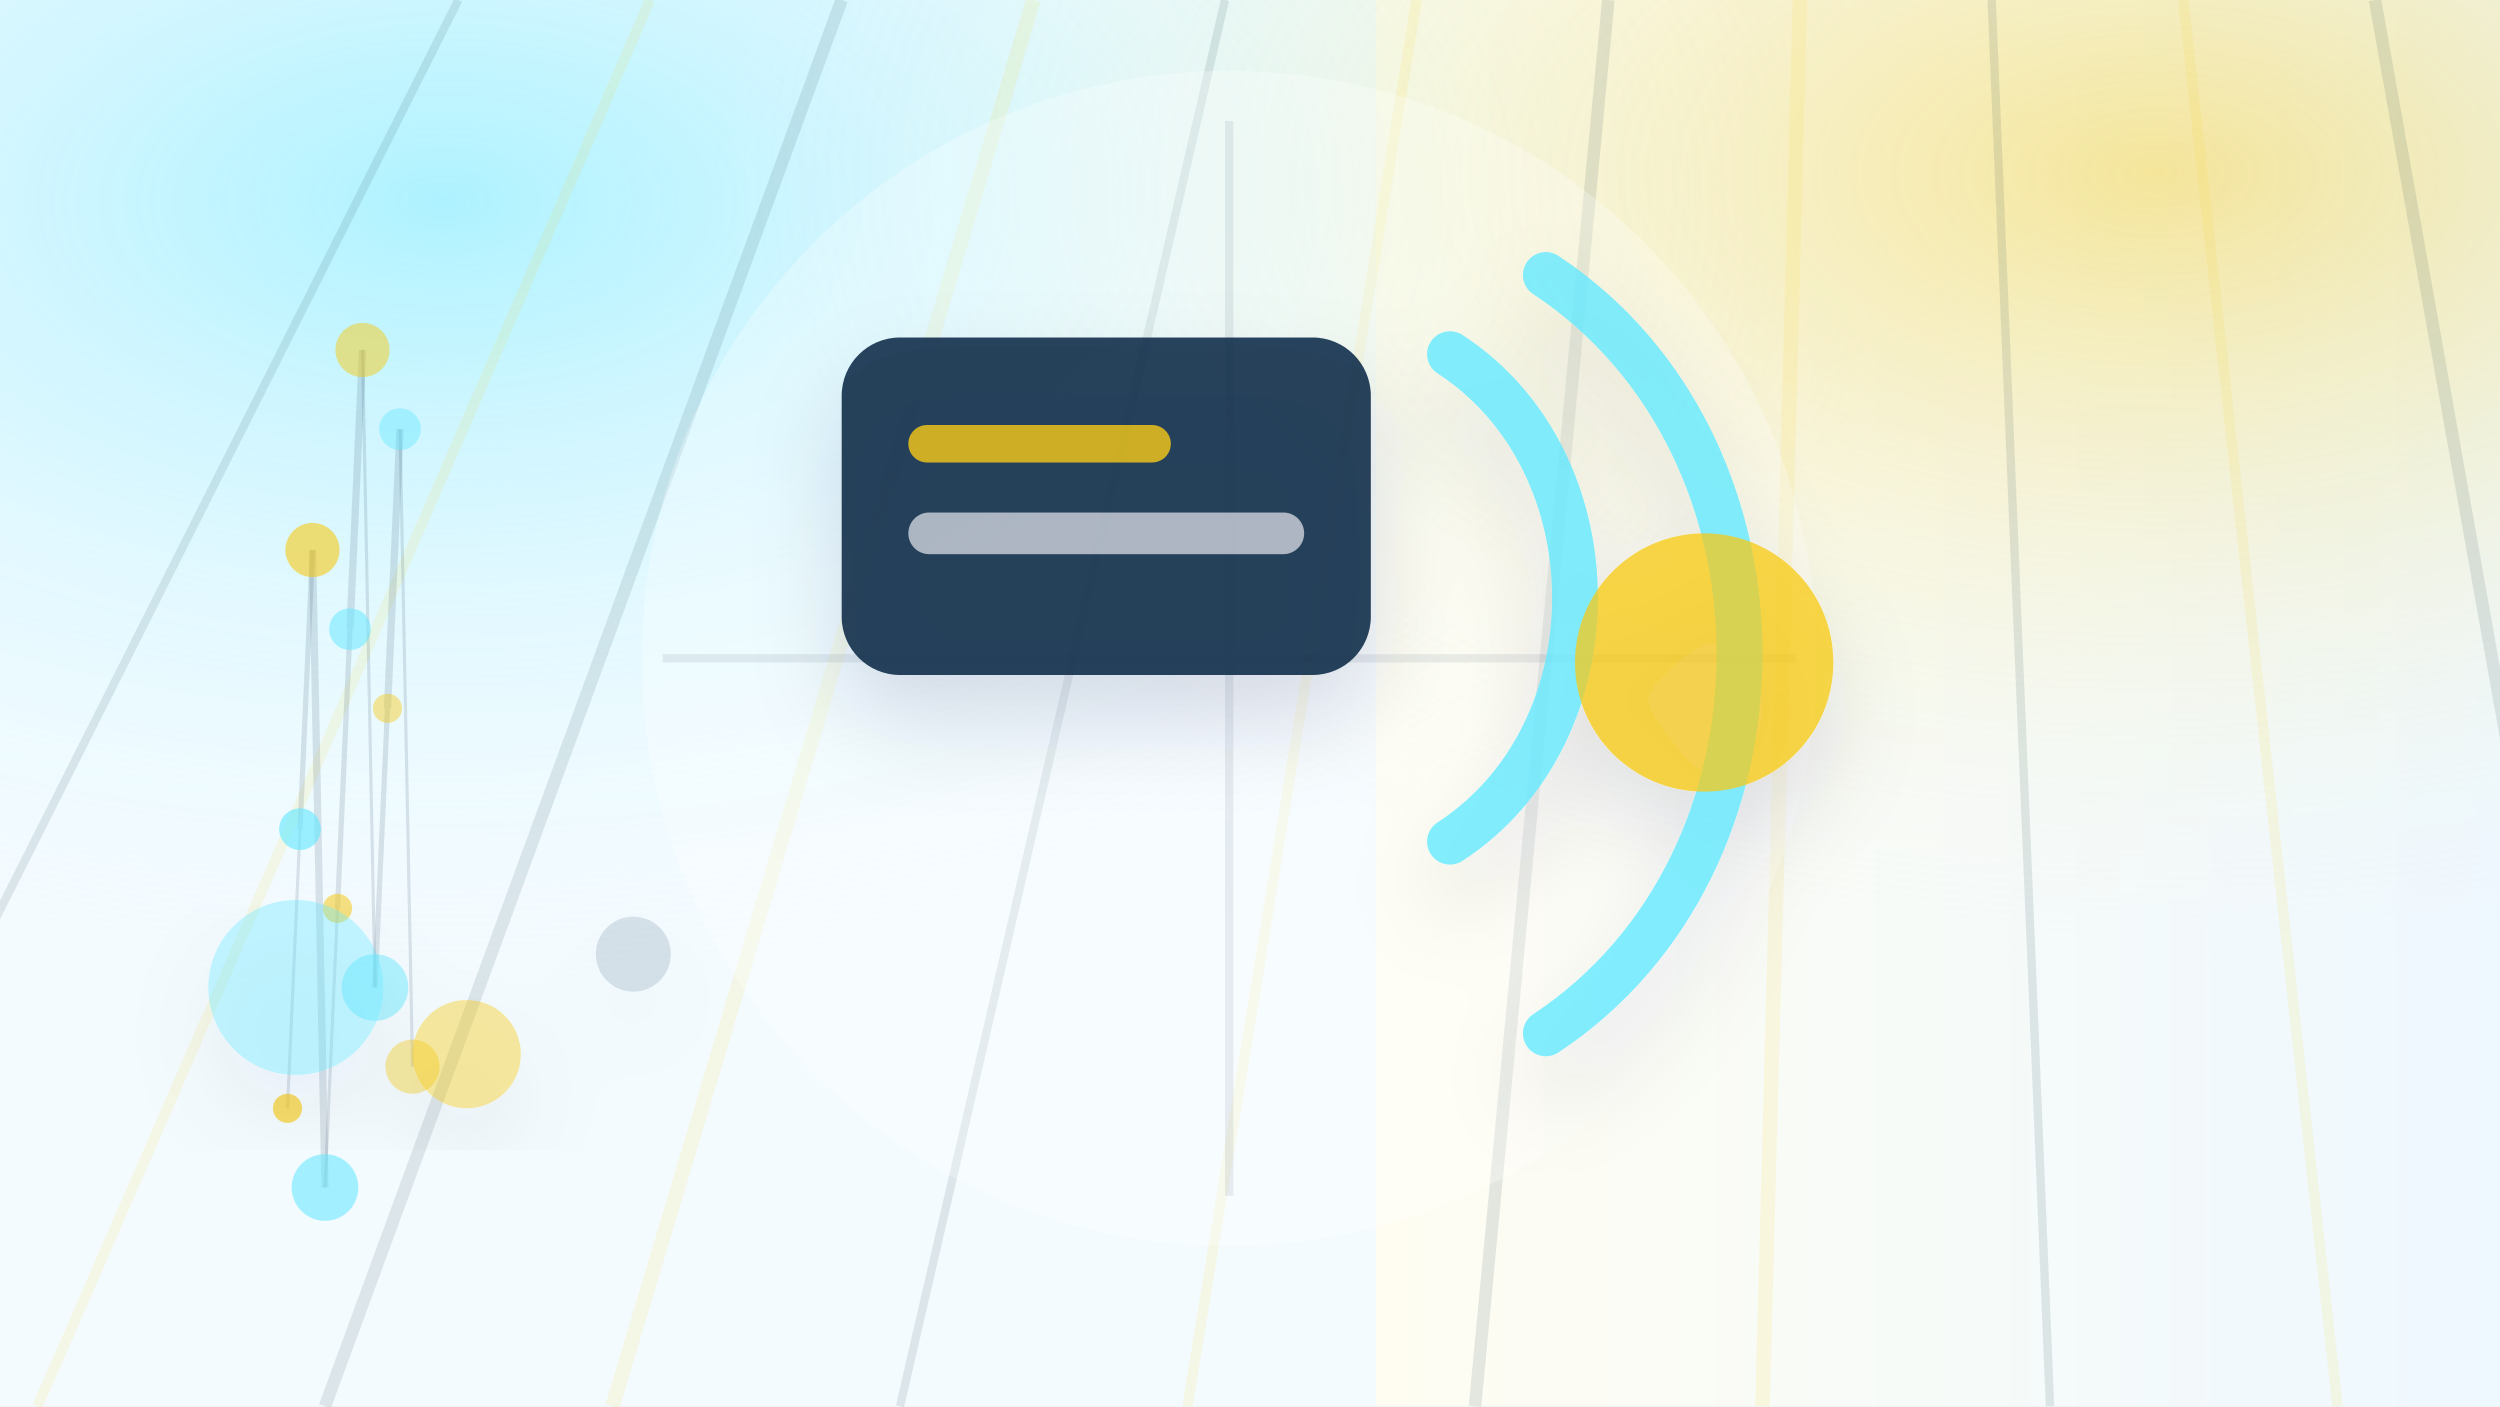
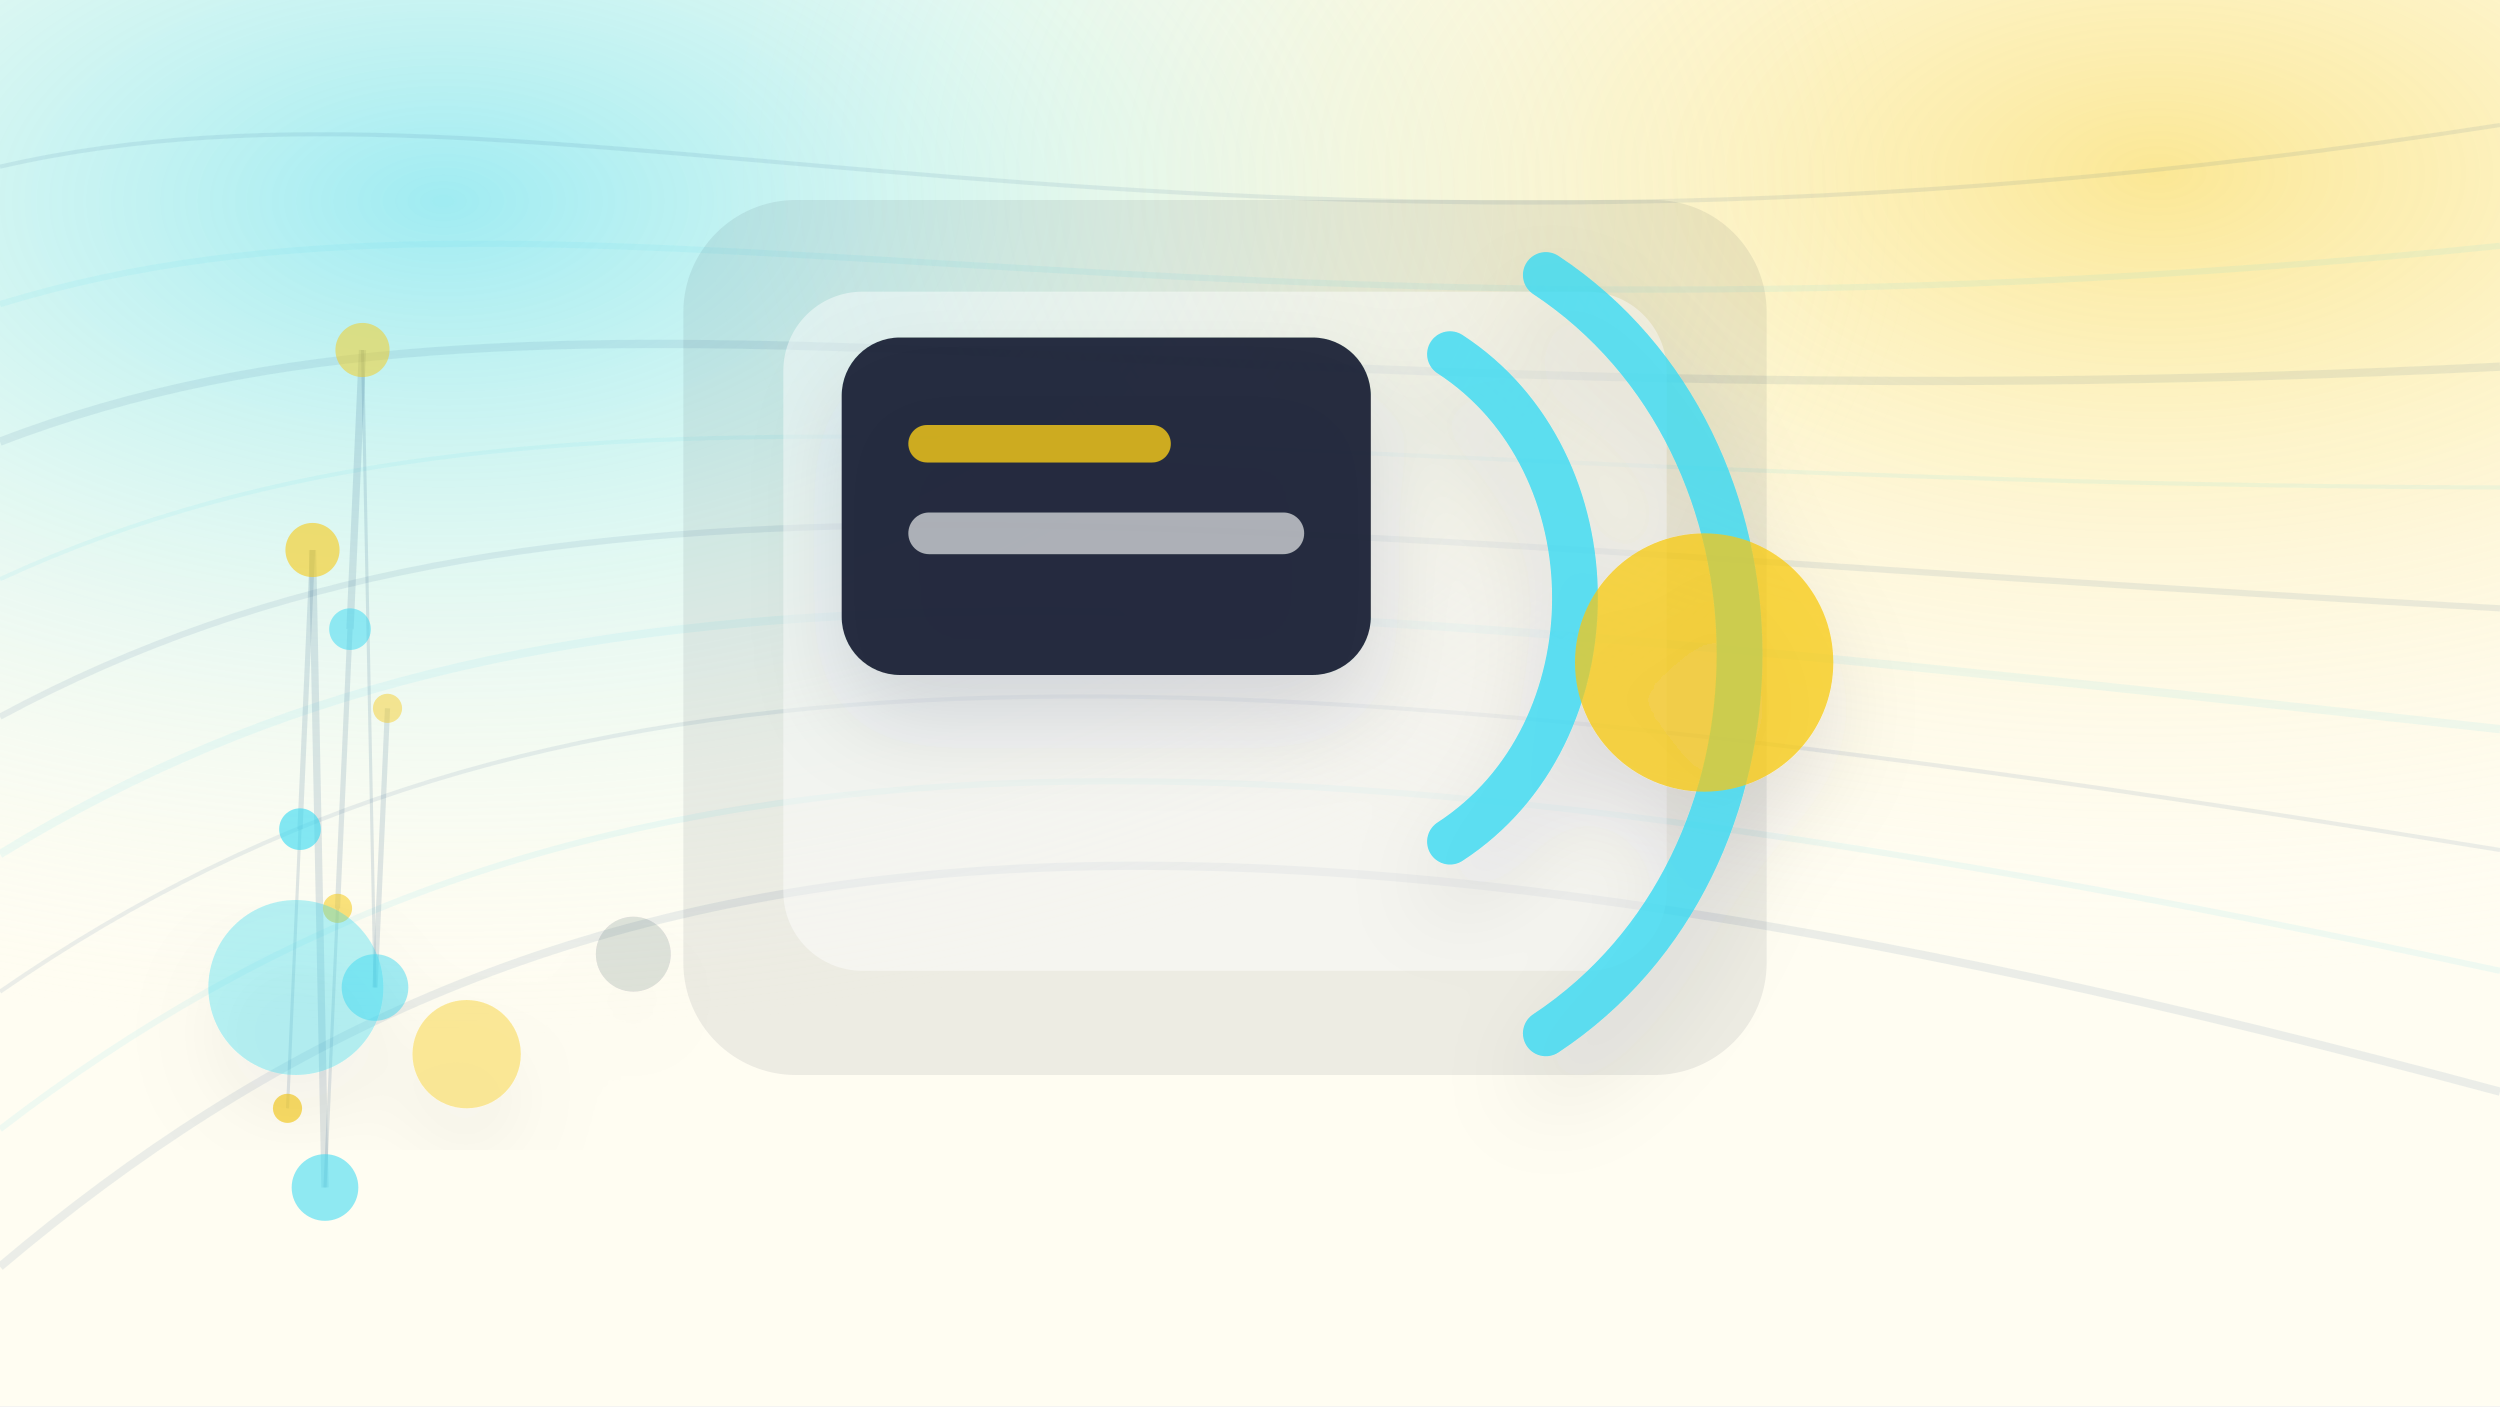
<svg xmlns="http://www.w3.org/2000/svg" width="1200" height="675" viewBox="0 0 1200 675" role="img" aria-labelledby="title desc">
  <defs>
    <radialGradient id="g1" cx="18%" cy="14%" r="60%">
-       <stop stop-color="#63e8ff" stop-opacity=".48" />
-       <stop offset="1" stop-color="#f4fbff" stop-opacity="0" />
+       <stop stop-color="#38d9f2" stop-opacity=".48" />
+       <stop offset="1" stop-color="#fffdf2" stop-opacity="0" />
    </radialGradient>
    <radialGradient id="g2" cx="86%" cy="12%" r="58%">
      <stop stop-color="#f6c915" stop-opacity=".42" />
-       <stop offset="1" stop-color="#f4fbff" stop-opacity="0" />
+       <stop offset="1" stop-color="#fffdf2" stop-opacity="0" />
    </radialGradient>
    <linearGradient id="split" x1="0" x2="1">
-       <stop stop-color="#f4fbff" />
-       <stop offset=".55" stop-color="#f4fbff" />
+       <stop stop-color="#fffdf2" />
      <stop offset=".55" stop-color="#fffdf2" />
-       <stop offset="1" stop-color="#eef8ff" />
+       <stop offset=".55" stop-color="#eef8ff" />
+       <stop offset="1" stop-color="#fff7d1" />
    </linearGradient>
    <filter id="shadow" x="-20%" y="-20%" width="140%" height="140%">
      <feDropShadow dx="0" dy="22" stdDeviation="22" flood-color="#12213a" flood-opacity=".14" />
    </filter>
  </defs>
-   <rect width="1200" height="675" fill="url(#split)" />
+   <rect width="1200" height="675" fill="#fffdf2" />
  <rect width="1200" height="675" fill="url(#g1)" />
  <rect width="1200" height="675" fill="url(#g2)" />
  <g opacity=".9">
-     <path d="M-120 675  220 0" stroke="#102d40" stroke-opacity=".12" stroke-width="4" />
-     <path d="M18 675  312 0" stroke="#f6c915" stroke-opacity=".12" stroke-width="5" />
-     <path d="M156 675  404 0" stroke="#102d40" stroke-opacity=".12" stroke-width="6" />
-     <path d="M294 675  496 0" stroke="#f6c915" stroke-opacity=".12" stroke-width="7" />
-     <path d="M432 675  588 0" stroke="#102d40" stroke-opacity=".12" stroke-width="4" />
-     <path d="M570 675  680 0" stroke="#f6c915" stroke-opacity=".12" stroke-width="5" />
-     <path d="M708 675  772 0" stroke="#102d40" stroke-opacity=".12" stroke-width="6" />
-     <path d="M846 675  864 0" stroke="#f6c915" stroke-opacity=".12" stroke-width="7" />
-     <path d="M984 675  956 0" stroke="#102d40" stroke-opacity=".12" stroke-width="4" />
-     <path d="M1122 675  1048 0" stroke="#f6c915" stroke-opacity=".12" stroke-width="5" />
-     <path d="M1260 675  1140 0" stroke="#102d40" stroke-opacity=".12" stroke-width="6" />
+     <path d="M0 80C260 20 560 160 1200 60" fill="none" stroke="#164b7a" stroke-opacity=".09" stroke-width="2" />
+     <path d="M0 146C260 66 560 184 1200 118" fill="none" stroke="#38d9f2" stroke-opacity=".09" stroke-width="3" />
+     <path d="M0 212C260 112 560 208 1200 176" fill="none" stroke="#164b7a" stroke-opacity=".09" stroke-width="4" />
+     <path d="M0 278C260 158 560 232 1200 234" fill="none" stroke="#38d9f2" stroke-opacity=".09" stroke-width="2" />
+     <path d="M0 344C260 204 560 256 1200 292" fill="none" stroke="#164b7a" stroke-opacity=".09" stroke-width="3" />
+     <path d="M0 410C260 250 560 280 1200 350" fill="none" stroke="#38d9f2" stroke-opacity=".09" stroke-width="4" />
+     <path d="M0 476C260 296 560 304 1200 408" fill="none" stroke="#164b7a" stroke-opacity=".09" stroke-width="2" />
+     <path d="M0 542C260 342 560 328 1200 466" fill="none" stroke="#38d9f2" stroke-opacity=".09" stroke-width="3" />
+     <path d="M0 608C260 388 560 352 1200 524" fill="none" stroke="#164b7a" stroke-opacity=".09" stroke-width="4" />
  </g>
  <g>
-     <line x1="138" y1="532" x2="144" y2="398" stroke="#17324f" stroke-opacity=".13" stroke-width="1.5" />
-     <line x1="144" y1="398" x2="150" y2="264" stroke="#17324f" stroke-opacity=".13" stroke-width="2.5" />
-     <line x1="150" y1="264" x2="156" y2="570" stroke="#17324f" stroke-opacity=".13" stroke-width="3.5" />
-     <line x1="156" y1="570" x2="162" y2="436" stroke="#17324f" stroke-opacity=".13" stroke-width="1.5" />
-     <line x1="162" y1="436" x2="168" y2="302" stroke="#17324f" stroke-opacity=".13" stroke-width="2.5" />
-     <line x1="168" y1="302" x2="174" y2="168" stroke="#17324f" stroke-opacity=".13" stroke-width="3.5" />
-     <line x1="174" y1="168" x2="180" y2="474" stroke="#17324f" stroke-opacity=".13" stroke-width="1.5" />
-     <line x1="180" y1="474" x2="186" y2="340" stroke="#17324f" stroke-opacity=".13" stroke-width="2.5" />
-     <line x1="186" y1="340" x2="192" y2="206" stroke="#17324f" stroke-opacity=".13" stroke-width="3.5" />
-     <line x1="192" y1="206" x2="198" y2="512" stroke="#17324f" stroke-opacity=".13" stroke-width="1.5" />
+     <line x1="138" y1="532" x2="144" y2="398" stroke="#164b7a" stroke-opacity=".13" stroke-width="1.5" />
+     <line x1="144" y1="398" x2="150" y2="264" stroke="#164b7a" stroke-opacity=".13" stroke-width="2.5" />
+     <line x1="150" y1="264" x2="156" y2="570" stroke="#164b7a" stroke-opacity=".13" stroke-width="3.5" />
+     <line x1="156" y1="570" x2="162" y2="436" stroke="#164b7a" stroke-opacity=".13" stroke-width="1.5" />
+     <line x1="162" y1="436" x2="168" y2="302" stroke="#164b7a" stroke-opacity=".13" stroke-width="2.5" />
+     <line x1="168" y1="302" x2="174" y2="168" stroke="#164b7a" stroke-opacity=".13" stroke-width="3.5" />
+     <line x1="174" y1="168" x2="180" y2="474" stroke="#164b7a" stroke-opacity=".13" stroke-width="1.5" />
+     <line x1="180" y1="474" x2="186" y2="340" stroke="#164b7a" stroke-opacity=".13" stroke-width="2.5" />
    <circle cx="138" cy="532" r="7" fill="#f6c915" opacity="0.64" />
-     <circle cx="144" cy="398" r="10" fill="#63e8ff" opacity="0.615" />
+     <circle cx="144" cy="398" r="10" fill="#38d9f2" opacity="0.615" />
    <circle cx="150" cy="264" r="13" fill="#f6c915" opacity="0.59" />
-     <circle cx="156" cy="570" r="16" fill="#63e8ff" opacity="0.565" />
+     <circle cx="156" cy="570" r="16" fill="#38d9f2" opacity="0.565" />
    <circle cx="162" cy="436" r="7" fill="#f6c915" opacity="0.54" />
-     <circle cx="168" cy="302" r="10" fill="#63e8ff" opacity="0.515" />
+     <circle cx="168" cy="302" r="10" fill="#38d9f2" opacity="0.515" />
    <circle cx="174" cy="168" r="13" fill="#f6c915" opacity="0.49" />
-     <circle cx="180" cy="474" r="16" fill="#63e8ff" opacity="0.465" />
+     <circle cx="180" cy="474" r="16" fill="#38d9f2" opacity="0.465" />
    <circle cx="186" cy="340" r="7" fill="#f6c915" opacity="0.44" />
-     <circle cx="192" cy="206" r="10" fill="#63e8ff" opacity="0.415" />
-     <circle cx="198" cy="512" r="13" fill="#f6c915" opacity="0.39" />
  </g>
  <g transform="translate(-300 0)">
-     <circle cx="890" cy="316" r="282" fill="#fff" opacity=".28" />
-     <path d="M618 316h544M890 58v516" stroke="#102d40" stroke-opacity=".08" stroke-width="4" />
+     <rect x="628" y="96" width="520" height="420" rx="54" fill="#172033" opacity=".08" />
+     <rect x="676" y="140" width="424" height="326" rx="38" fill="#fff" opacity=".46" />
  </g>
  <g transform="translate(-300 0)" filter="url(#shadow)">
    <g transform="translate(704 118)">
-       <rect x="0" y="44" width="254" height="162" rx="28" fill="#17324f" opacity=".92" />
+       <rect x="0" y="44" width="254" height="162" rx="28" fill="#172033" opacity=".92" />
      <rect x="32" y="86" width="126" height="18" rx="9" fill="#f6c915" opacity=".8" />
      <rect x="32" y="128" width="190" height="20" rx="10" fill="#fff" opacity=".62" />
-       <path d="M292 52c80 52 80 182 0 234M338 14c124 82 124 282 0 364" fill="none" stroke="#63e8ff" stroke-width="22" stroke-linecap="round" opacity=".8" />
+       <path d="M292 52c80 52 80 182 0 234M338 14c124 82 124 282 0 364" fill="none" stroke="#38d9f2" stroke-width="22" stroke-linecap="round" opacity=".8" />
      <circle cx="414" cy="200" r="62" fill="#f6c915" opacity=".74" />
    </g>
  </g>
  <g filter="url(#shadow)" opacity=".82">
-     <circle cx="142" cy="474" r="42" fill="#63e8ff" opacity=".44" />
+     <circle cx="142" cy="474" r="42" fill="#38d9f2" opacity=".44" />
    <circle cx="224" cy="506" r="26" fill="#f6c915" opacity=".5" />
-     <circle cx="304" cy="458" r="18" fill="#17324f" opacity=".16" />
+     <circle cx="304" cy="458" r="18" fill="#172033" opacity=".16" />
  </g>
</svg>
